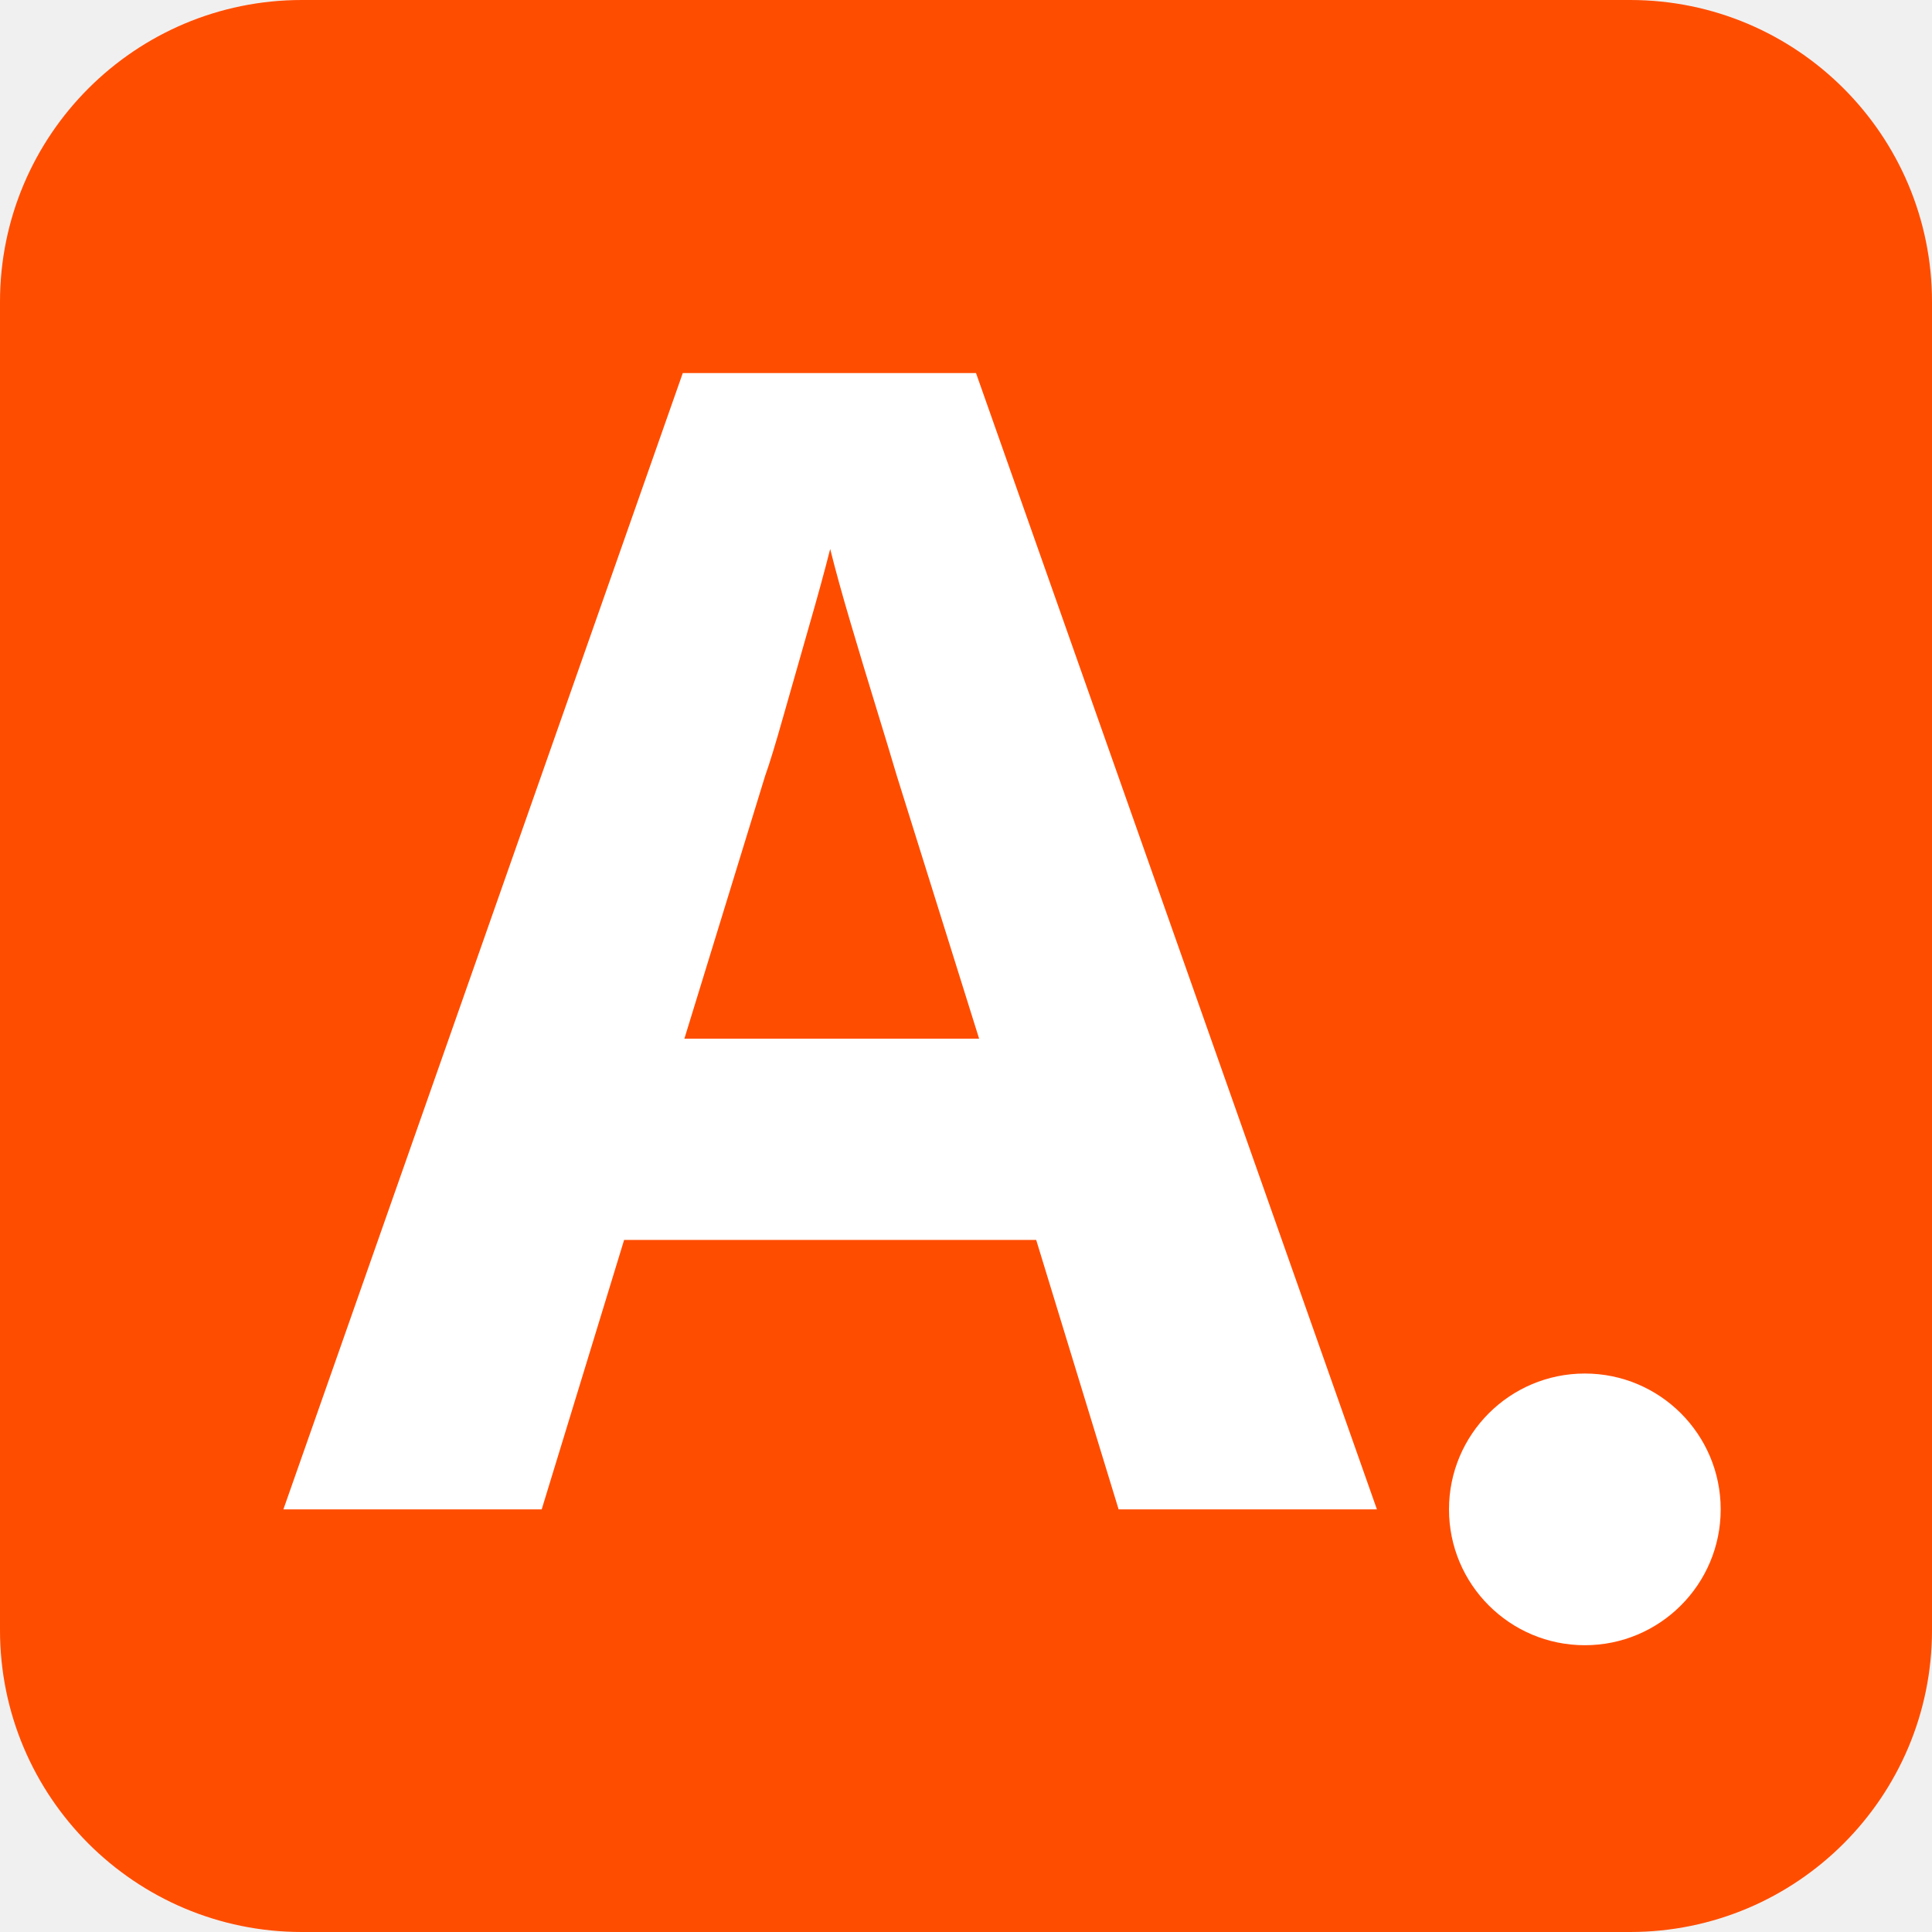
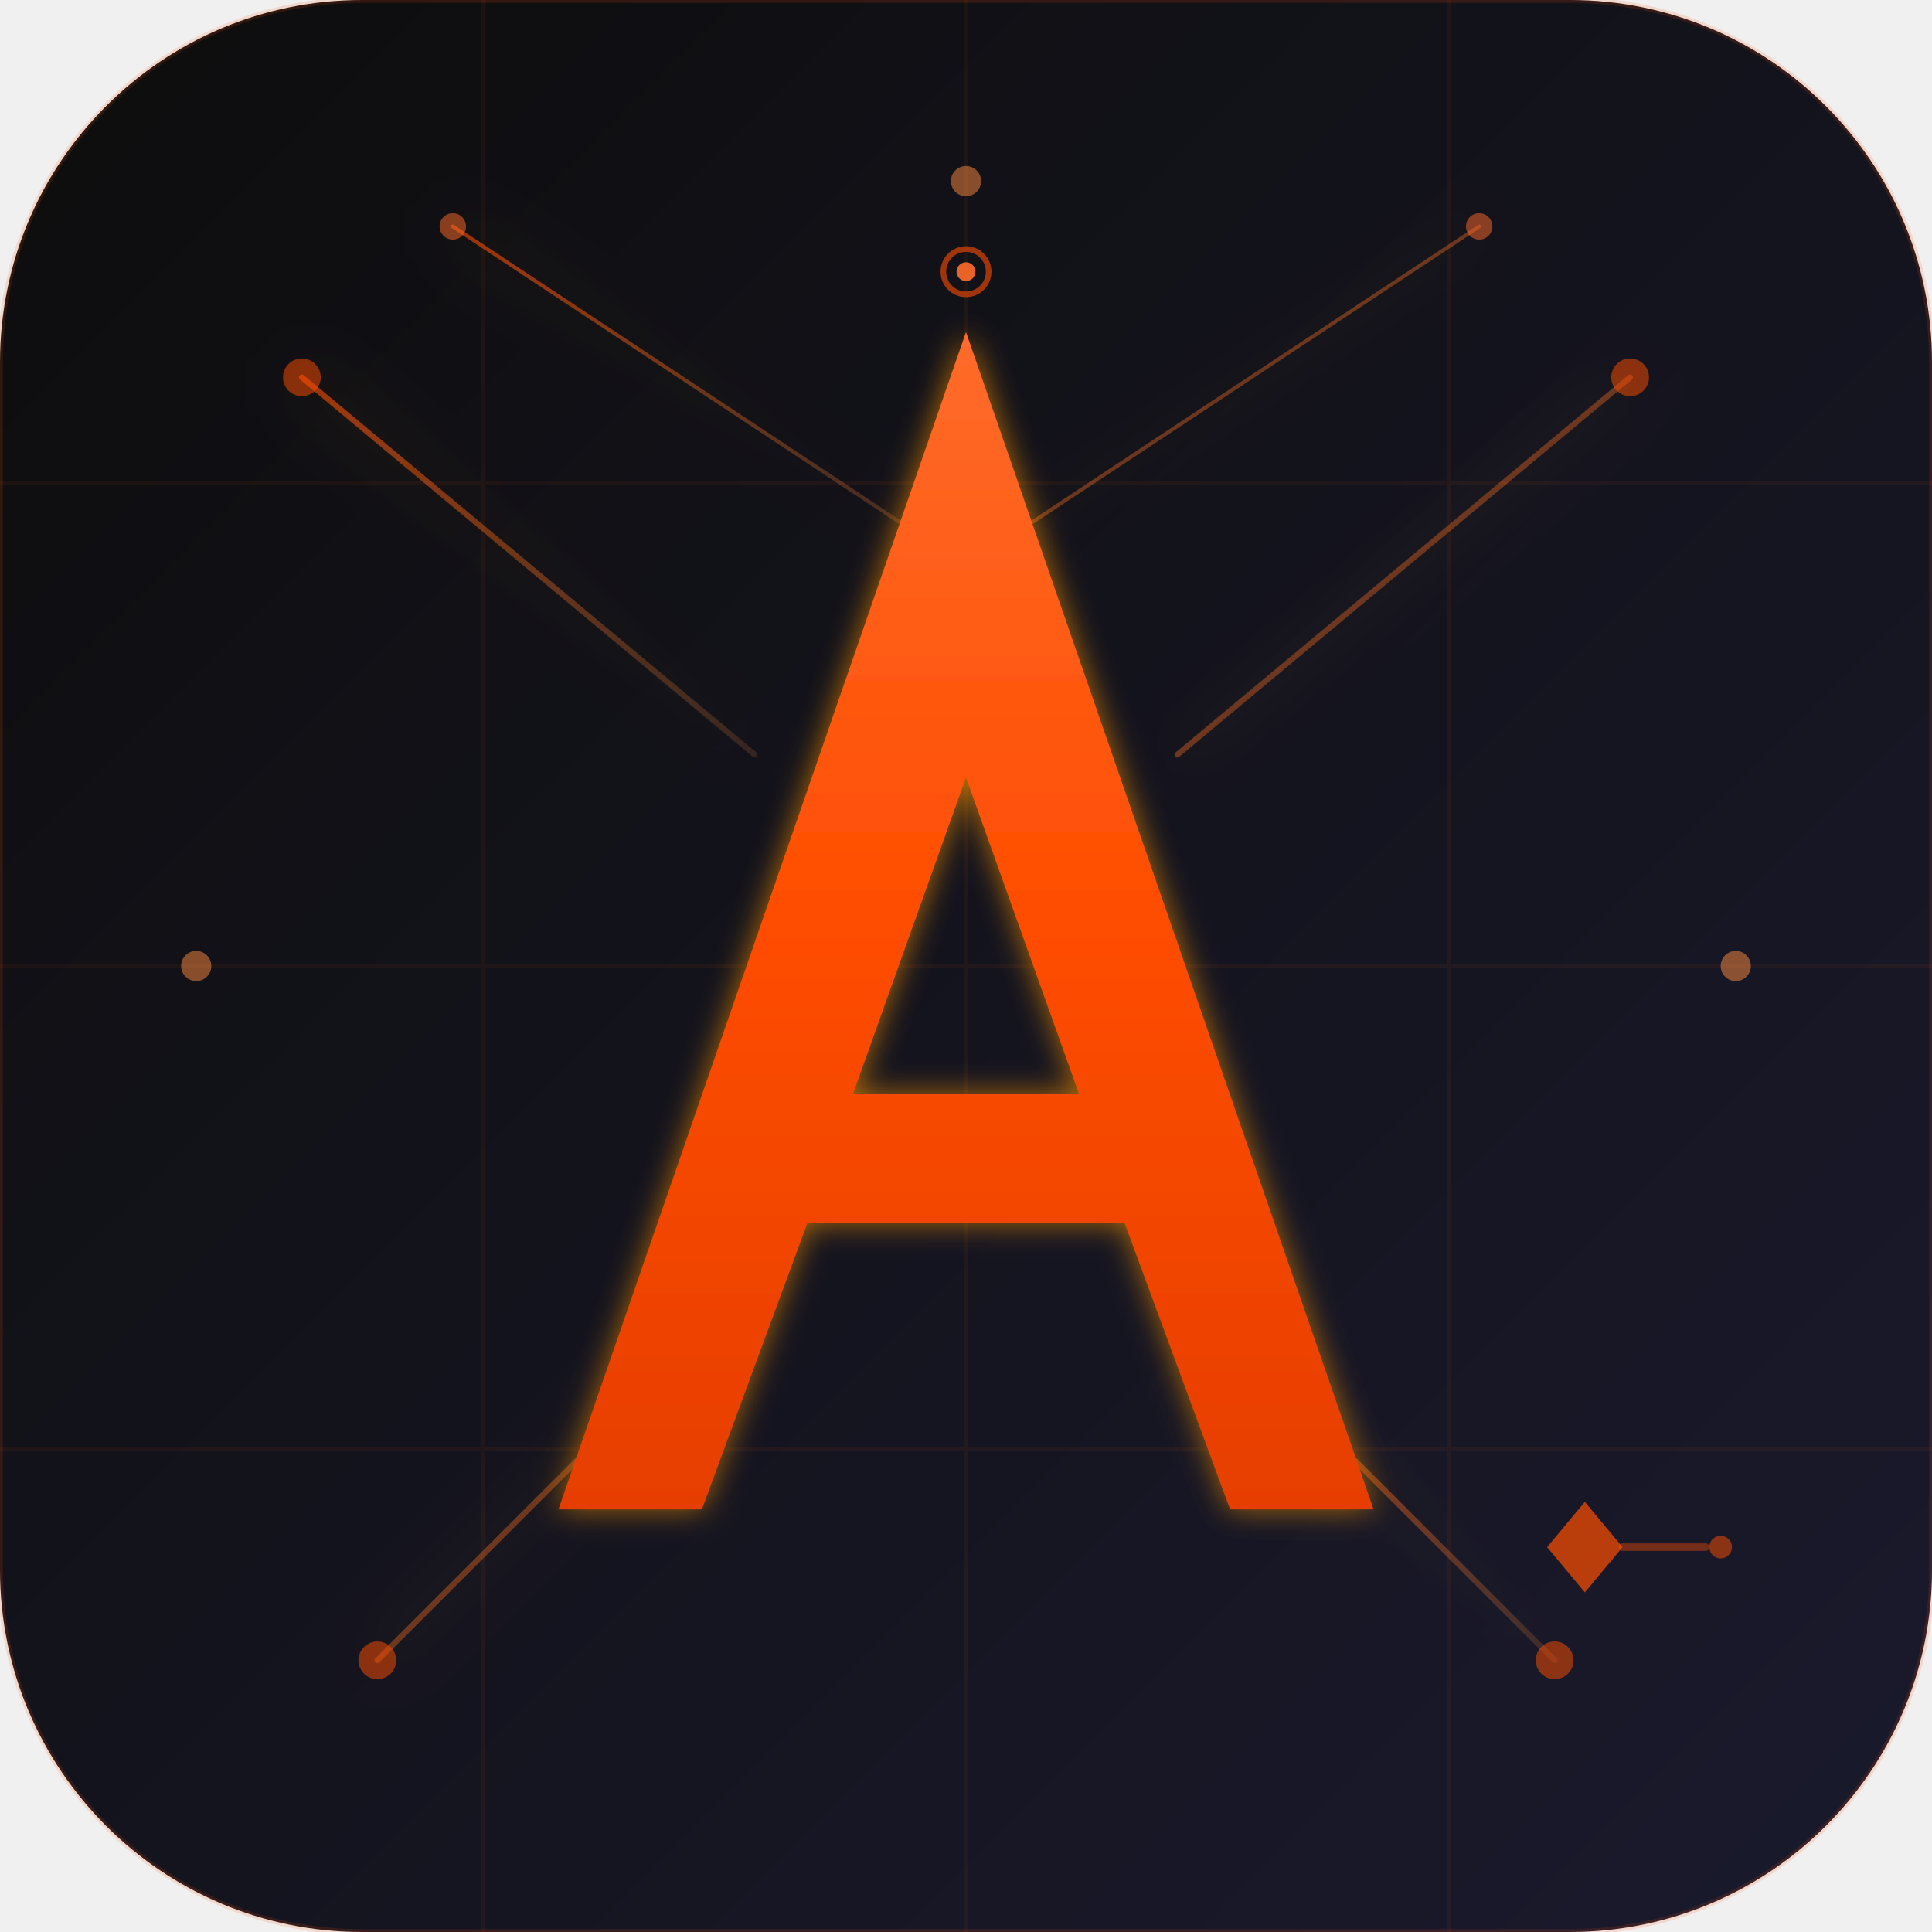
<svg xmlns="http://www.w3.org/2000/svg" viewBox="0 0 512 512">
-   <rect width="512" height="512" rx="80" fill="#FF4D00" />
-   <text x="220" y="400" font-family="'Space Grotesk','Arial Black',sans-serif" font-weight="700" font-size="420" fill="#FFFFFF" text-anchor="middle">A</text>
-   <circle cx="420" cy="400" r="36" fill="#FFFFFF" />
+   <defs>
+     <linearGradient id="bg" x1="0" y1="0" x2="1" y2="1">
+       <stop offset="0%" stop-color="#0D0D0D" />
+       <stop offset="100%" stop-color="#1A1A2E" />
+     </linearGradient>
+     <linearGradient id="glow" x1="0" y1="0" x2="0" y2="1">
+       <stop offset="0%" stop-color="#FF6B2B" />
+       <stop offset="50%" stop-color="#FF4D00" />
+       <stop offset="100%" stop-color="#E63E00" />
+     </linearGradient>
+     <linearGradient id="neural" x1="0" y1="0" x2="1" y2="1">
+       <stop offset="0%" stop-color="#FF4D00" stop-opacity="0.6" />
+       <stop offset="100%" stop-color="#FF8C42" stop-opacity="0.15" />
+     </linearGradient>
+     <filter id="outerGlow" x="-20%" y="-20%" width="140%" height="140%">
+       <feGaussianBlur in="SourceGraphic" stdDeviation="8" result="blur" />
+       <feColorMatrix in="blur" type="matrix" values="1 0 0 0 0  0.3 0 0 0 0  0 0 0 0 0  0 0 0 0.5 0" />
+       <feMerge>
+         <feMergeNode />
+         <feMergeNode in="SourceGraphic" />
+       </feMerge>
+     </filter>
+     <filter id="innerGlow" x="-10%" y="-10%" width="120%" height="120%">
+       <feGaussianBlur in="SourceGraphic" stdDeviation="4" result="blur" />
+       <feColorMatrix in="blur" type="matrix" values="1 0 0 0 0  0.3 0 0 0 0  0 0 0 0 0  0 0 0 0.7 0" />
+       <feMerge>
+         <feMergeNode />
+         <feMergeNode in="SourceGraphic" />
+       </feMerge>
+     </filter>
+     <clipPath id="clip">
+       <rect width="512" height="512" rx="96" />
+     </clipPath>
+   </defs>
+   <rect width="512" height="512" rx="96" fill="url(#bg)" />
+   <g clip-path="url(#clip)" opacity="0.06">
+     <line x1="128" y1="0" x2="128" y2="512" stroke="#FF4D00" stroke-width="1" />
+     <line x1="256" y1="0" x2="256" y2="512" stroke="#FF4D00" stroke-width="1" />
+     <line x1="384" y1="0" x2="384" y2="512" stroke="#FF4D00" stroke-width="1" />
+     <line x1="0" y1="128" x2="512" y2="128" stroke="#FF4D00" stroke-width="1" />
+     <line x1="0" y1="256" x2="512" y2="256" stroke="#FF4D00" stroke-width="1" />
+     <line x1="0" y1="384" x2="512" y2="384" stroke="#FF4D00" stroke-width="1" />
+   </g>
+   <g clip-path="url(#clip)" filter="url(#outerGlow)">
+     <line x1="80" y1="100" x2="200" y2="200" stroke="url(#neural)" stroke-width="1.5" stroke-linecap="round" />
+     <line x1="120" y1="60" x2="256" y2="150" stroke="url(#neural)" stroke-width="1" stroke-linecap="round" />
+     <line x1="432" y1="100" x2="312" y2="200" stroke="url(#neural)" stroke-width="1.5" stroke-linecap="round" />
+     <line x1="392" y1="60" x2="256" y2="150" stroke="url(#neural)" stroke-width="1" stroke-linecap="round" />
+     <line x1="100" y1="440" x2="180" y2="360" stroke="url(#neural)" stroke-width="1.5" stroke-linecap="round" />
+     <line x1="412" y1="440" x2="332" y2="360" stroke="url(#neural)" stroke-width="1.5" stroke-linecap="round" />
+   </g>
+   <g clip-path="url(#clip)" opacity="0.5">
+     <circle cx="80" cy="100" r="5" fill="#FF4D00" />
+     <circle cx="120" cy="60" r="3.5" fill="#FF6B2B" />
+     <circle cx="432" cy="100" r="5" fill="#FF4D00" />
+     <circle cx="392" cy="60" r="3.5" fill="#FF6B2B" />
+     <circle cx="100" cy="440" r="5" fill="#FF4D00" />
+     <circle cx="412" cy="440" r="5" fill="#FF4D00" />
+     <circle cx="256" cy="48" r="4" fill="#FF8C42" />
+     <circle cx="460" cy="256" r="4" fill="#FF8C42" />
+     <circle cx="52" cy="256" r="4" fill="#FF8C42" />
+   </g>
+   <g filter="url(#innerGlow)">
+     <path d="       M 256 88       L 148 400       L 186 400       L 214 324       L 298 324       L 326 400       L 364 400       L 256 88       Z       M 226 290       L 256 206       L 286 290       L 226 290       Z     " fill="url(#glow)" fill-rule="evenodd" />
+   </g>
+   <circle cx="256" cy="88" r="0" fill="transparent" />
+   <g>
+     <path d="M 410 410 L 420 398 L 430 410 L 420 422 Z" fill="#FF4D00" opacity="0.7" />
+     <line x1="430" y1="410" x2="452" y2="410" stroke="#FF4D00" stroke-width="2" opacity="0.4" stroke-linecap="round" />
+     <circle cx="456" cy="410" r="3" fill="#FF4D00" opacity="0.5" />
+   </g>
+   <circle cx="256" cy="72" r="6" fill="none" stroke="#FF4D00" stroke-width="1.5" opacity="0.6" />
+   <circle cx="256" cy="72" r="2.5" fill="#FF6B2B" opacity="0.9" />
+   <rect width="512" height="512" rx="96" fill="none" stroke="#FF4D00" stroke-width="1.5" opacity="0.15" />
</svg>
